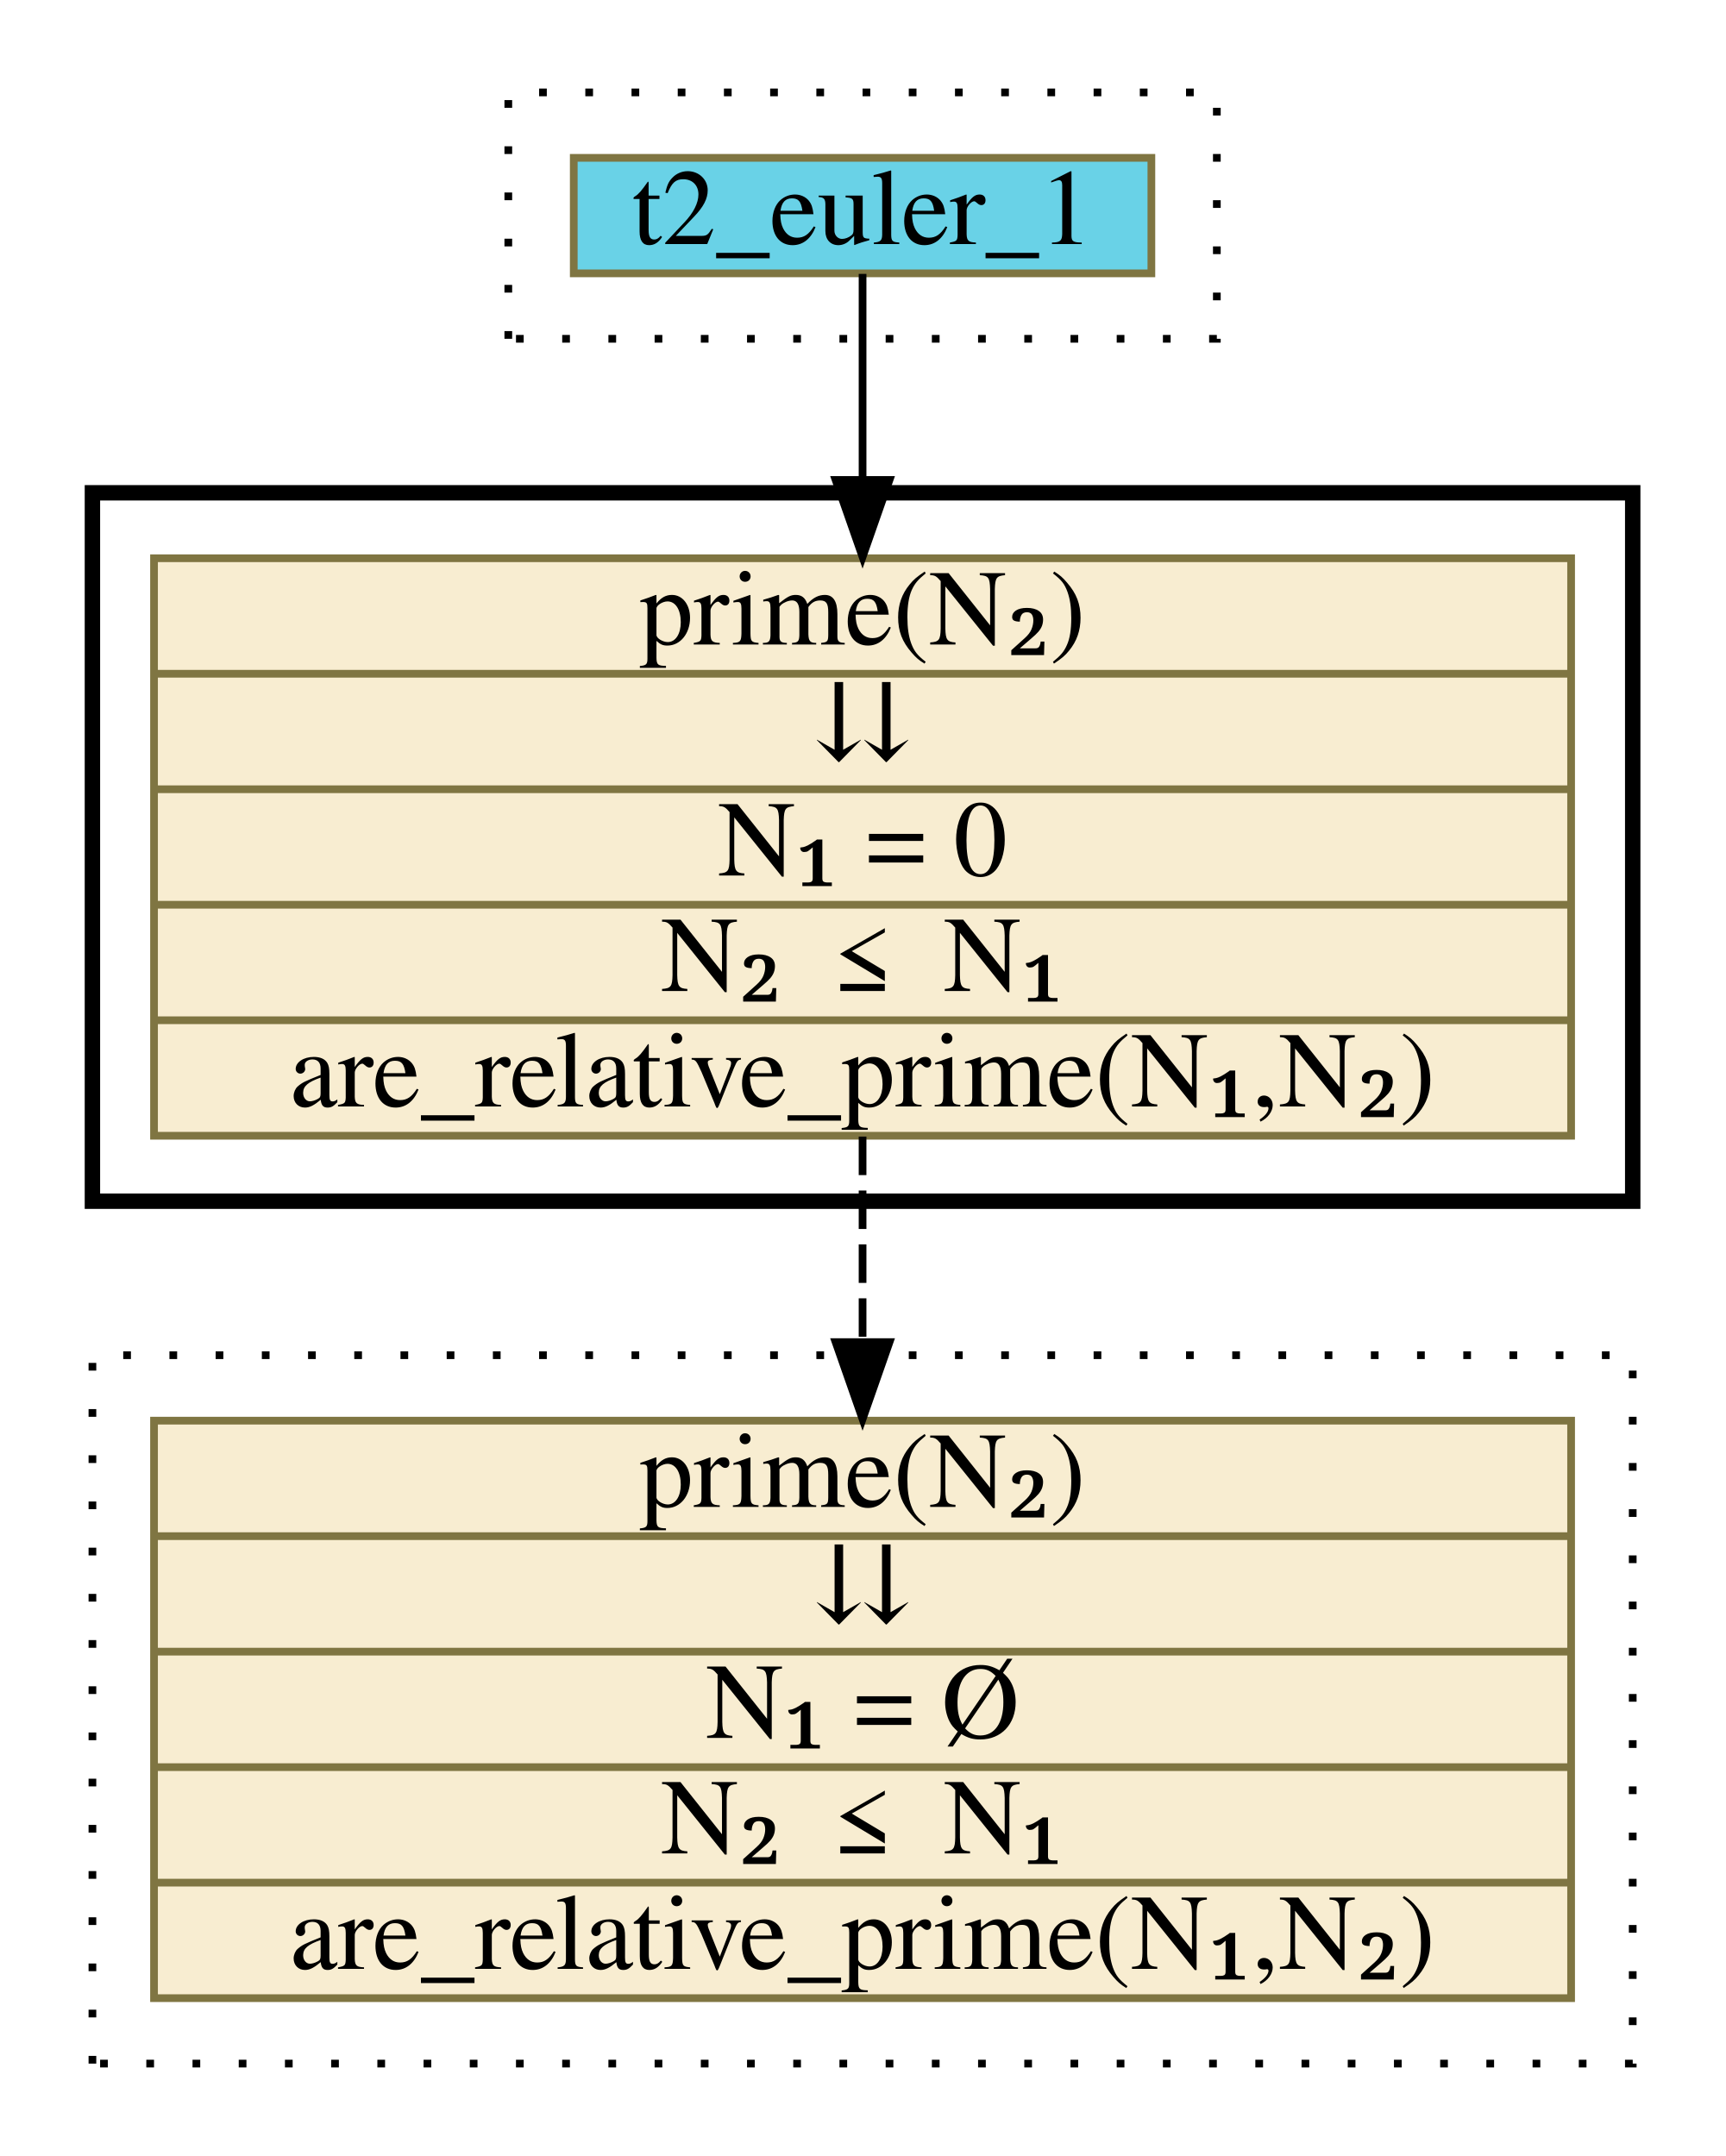
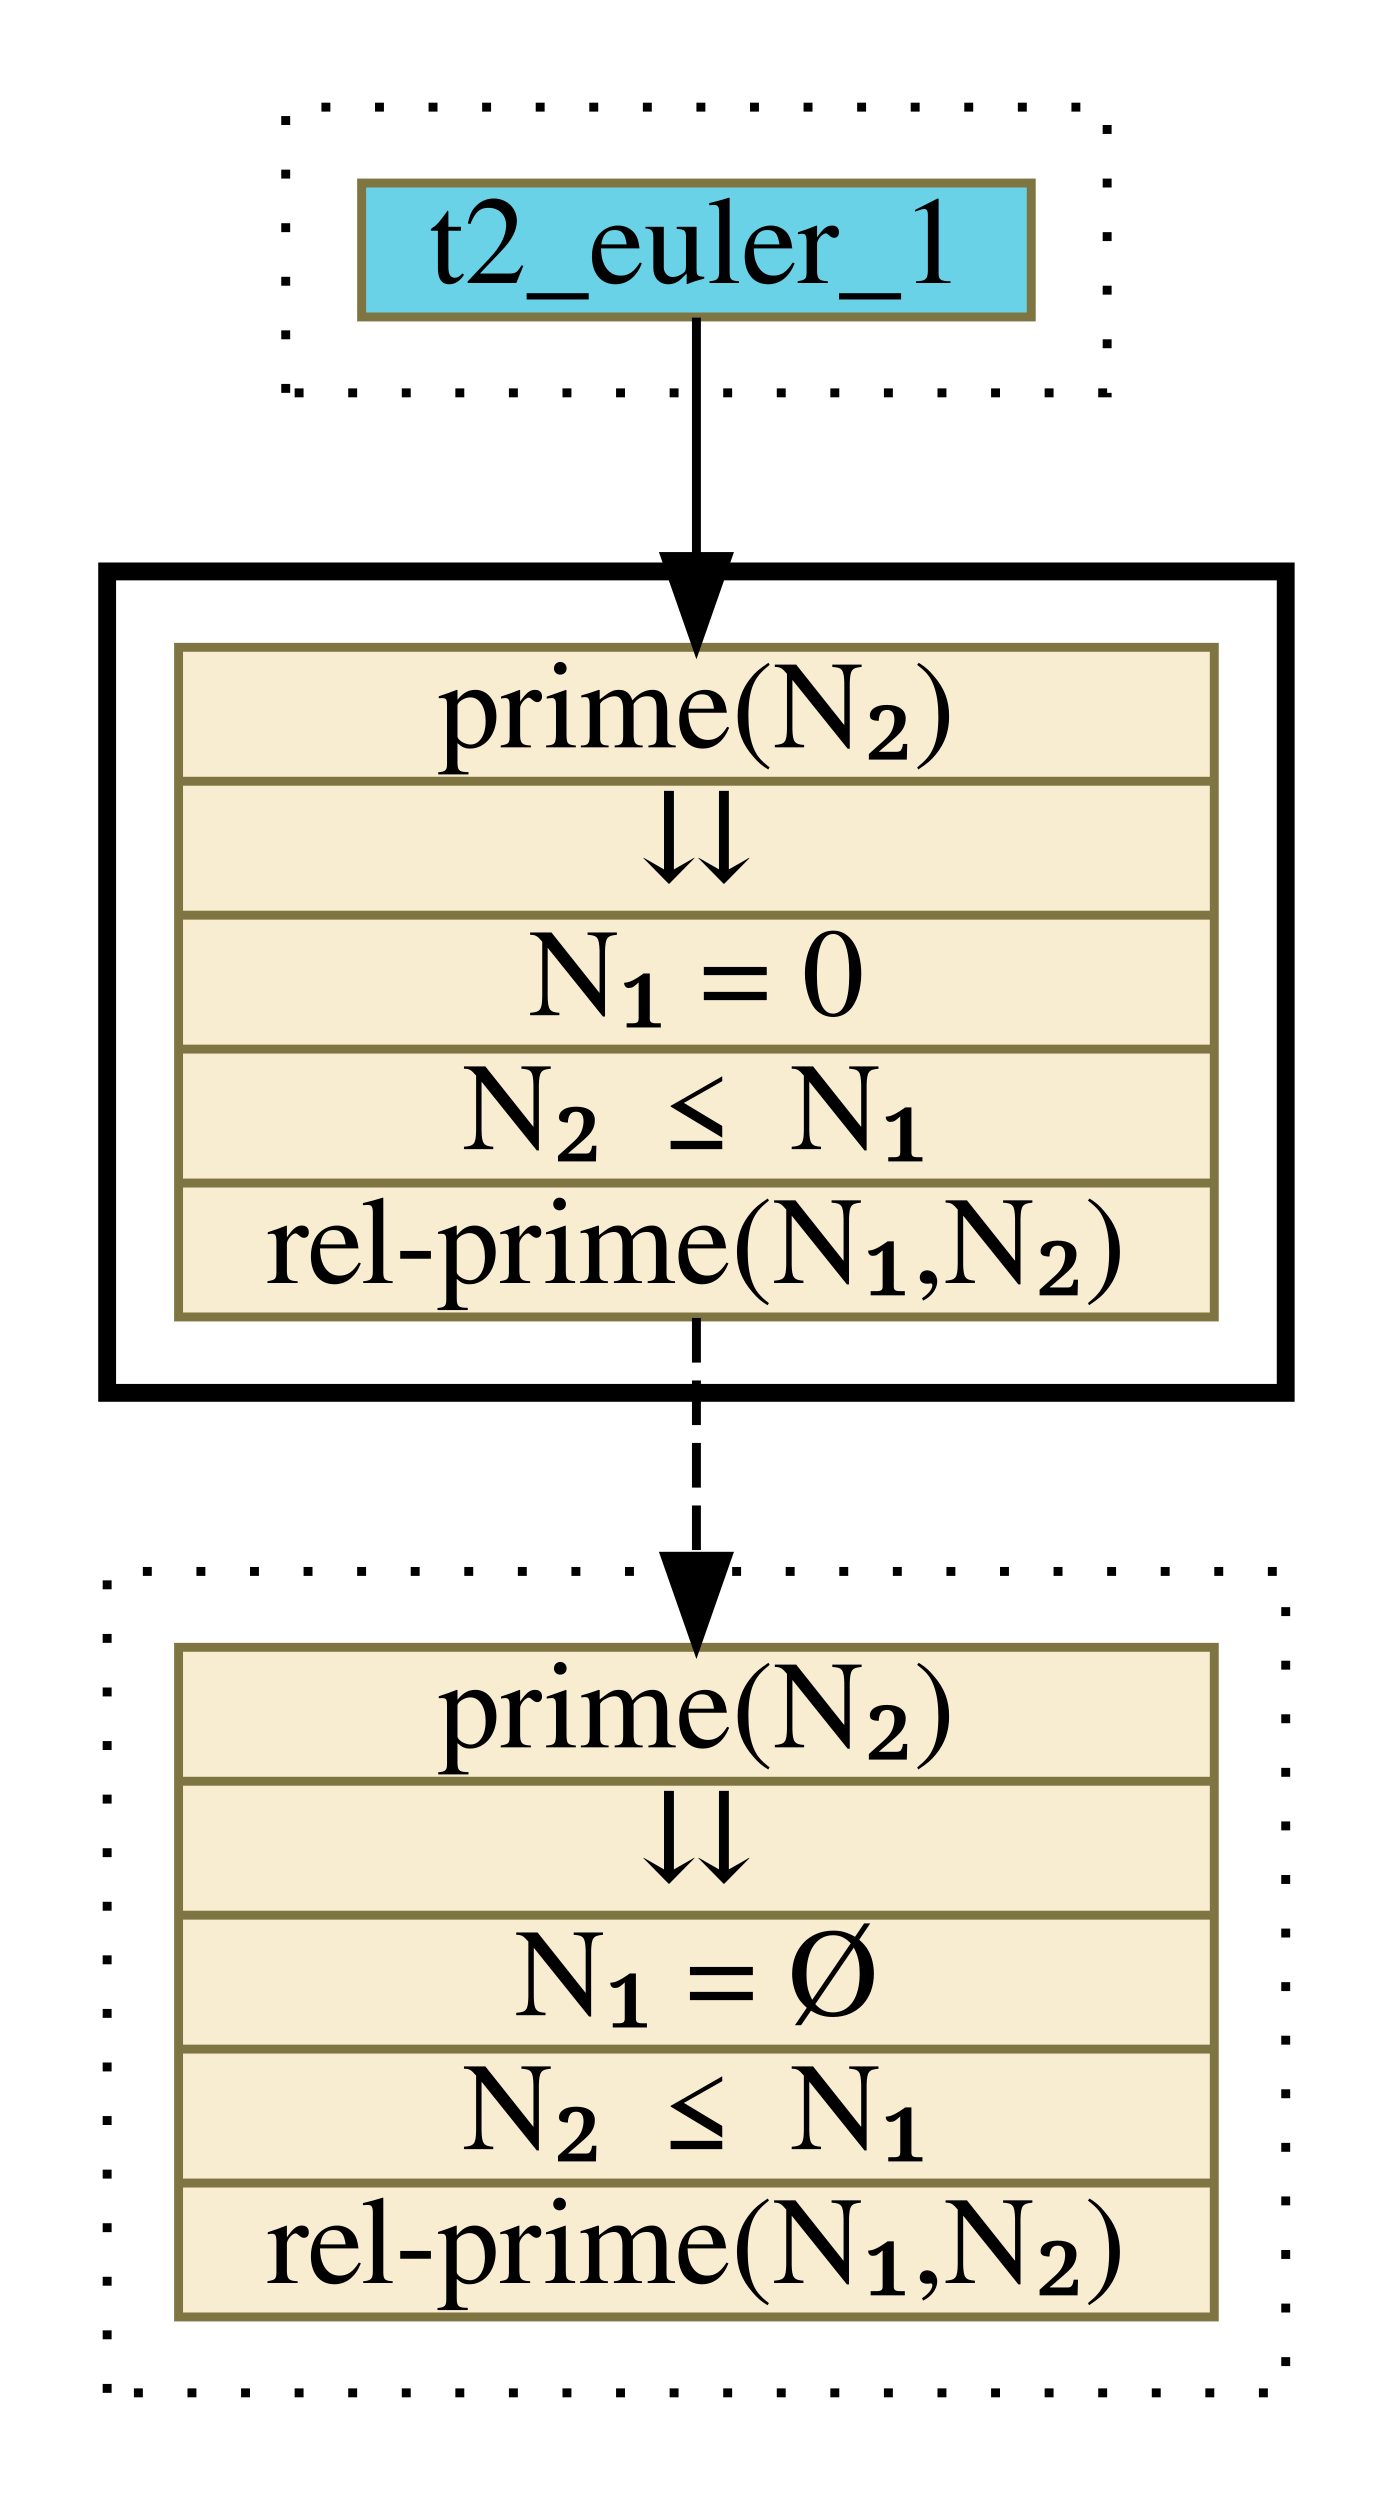
- <svg xmlns="http://www.w3.org/2000/svg" xmlns:xlink="http://www.w3.org/1999/xlink" width="224pt" height="280pt" viewBox="0.00 0.00 224.00 280.00">
+ <svg xmlns="http://www.w3.org/2000/svg" xmlns:xlink="http://www.w3.org/1999/xlink" width="156pt" height="280pt" viewBox="0.00 0.00 156.00 280.00">
  <g id="graph0" class="graph" transform="scale(1 1) rotate(0) translate(4 276)">
    <g id="clust1" class="cluster">
-       <polygon fill="transparent" stroke="black" stroke-dasharray="1,5" points="62,-232 62,-264 154,-264 154,-232 62,-232" />
+       <polygon fill="transparent" stroke="black" stroke-dasharray="1,5" points="28,-232 28,-264 120,-264 120,-232 28,-232" />
    </g>
    <g id="clust2" class="cluster">
-       <polygon fill="transparent" stroke="black" stroke-width="2" points="8,-120 8,-212 208,-212 208,-120 8,-120" />
+       <polygon fill="transparent" stroke="black" stroke-width="2" points="8,-120 8,-212 140,-212 140,-120 8,-120" />
    </g>
    <g id="clust3" class="cluster">
-       <polygon fill="transparent" stroke="black" stroke-dasharray="1,5" points="8,-8 8,-100 208,-100 208,-8 8,-8" />
+       <polygon fill="transparent" stroke="black" stroke-dasharray="1,5" points="8,-8 8,-100 140,-100 140,-8 8,-8" />
    </g>
    <g id="node1" class="node">
      <g id="a_node1">
        <a xlink:href="t2_euler_1.html" xlink:title="t2_euler_1" target="_vizar">
-           <polygon fill="#69d2e7" stroke="#7f7542" points="70.5,-240.5 70.5,-255.5 145.5,-255.5 145.5,-240.5 70.5,-240.5" />
-           <text text-anchor="middle" x="108" y="-244.3" font-family="Times,serif" font-size="14.00">t2_euler_1</text>
+           <polygon fill="#69d2e7" stroke="#7f7542" points="36.5,-240.5 36.5,-255.5 111.5,-255.5 111.5,-240.5 36.5,-240.5" />
+           <text text-anchor="middle" x="74" y="-244.3" font-family="Times,serif" font-size="14.00">t2_euler_1</text>
        </a>
      </g>
    </g>
    <g id="node2" class="node">
      <g id="a_node2">
-         <a xlink:href="c_0_35.html" xlink:title="{prime(N₂)|⇊|N₁ = 0|N₂ ≤ N₁|are_relative_prime(N₁,N₂)}" target="_vizar">
-           <polygon fill="#f8edd1" stroke="#7f7542" points="16,-128.5 16,-203.5 200,-203.5 200,-128.5 16,-128.5" />
-           <text text-anchor="middle" x="108" y="-192.3" font-family="Times,serif" font-size="14.00">prime(N₂)</text>
-           <polyline fill="none" stroke="#7f7542" points="16,-188.5 200,-188.5 " />
-           <text text-anchor="middle" x="108" y="-177.3" font-family="Times,serif" font-size="14.00">⇊</text>
-           <polyline fill="none" stroke="#7f7542" points="16,-173.5 200,-173.5 " />
-           <text text-anchor="middle" x="108" y="-162.3" font-family="Times,serif" font-size="14.00">N₁ = 0</text>
-           <polyline fill="none" stroke="#7f7542" points="16,-158.5 200,-158.5 " />
-           <text text-anchor="middle" x="108" y="-147.3" font-family="Times,serif" font-size="14.00">N₂ ≤ N₁</text>
-           <polyline fill="none" stroke="#7f7542" points="16,-143.5 200,-143.5 " />
-           <text text-anchor="middle" x="108" y="-132.3" font-family="Times,serif" font-size="14.00">are_relative_prime(N₁,N₂)</text>
+         <a xlink:href="c_0_35.html" xlink:title="{prime(N₂)|⇊|N₁ = 0|N₂ ≤ N₁|rel-prime(N₁,N₂)}" target="_vizar">
+           <polygon fill="#f8edd1" stroke="#7f7542" points="16,-128.5 16,-203.5 132,-203.5 132,-128.5 16,-128.5" />
+           <text text-anchor="middle" x="74" y="-192.3" font-family="Times,serif" font-size="14.00">prime(N₂)</text>
+           <polyline fill="none" stroke="#7f7542" points="16,-188.5 132,-188.5 " />
+           <text text-anchor="middle" x="74" y="-177.3" font-family="Times,serif" font-size="14.00">⇊</text>
+           <polyline fill="none" stroke="#7f7542" points="16,-173.5 132,-173.5 " />
+           <text text-anchor="middle" x="74" y="-162.3" font-family="Times,serif" font-size="14.00">N₁ = 0</text>
+           <polyline fill="none" stroke="#7f7542" points="16,-158.5 132,-158.5 " />
+           <text text-anchor="middle" x="74" y="-147.3" font-family="Times,serif" font-size="14.00">N₂ ≤ N₁</text>
+           <polyline fill="none" stroke="#7f7542" points="16,-143.5 132,-143.5 " />
+           <text text-anchor="middle" x="74" y="-132.3" font-family="Times,serif" font-size="14.00">rel-prime(N₁,N₂)</text>
        </a>
      </g>
    </g>
    <g id="edge1" class="edge">
-       <path fill="none" stroke="black" d="M108,-240.43C108,-240.43 108,-213.67 108,-213.67" />
-       <polygon fill="black" stroke="black" points="111.5,-213.67 108,-203.67 104.5,-213.67 111.5,-213.67" />
+       <path fill="none" stroke="black" d="M74,-240.43C74,-240.43 74,-213.67 74,-213.67" />
+       <polygon fill="black" stroke="black" points="77.5,-213.67 74,-203.67 70.5,-213.67 77.5,-213.67" />
    </g>
    <g id="node3" class="node">
      <g id="a_node3">
-         <a xlink:href="c_0_63.html" xlink:title="{prime(N₂)|⇊|N₁ = Ø|N₂ ≤ N₁|are_relative_prime(N₁,N₂)}" target="_vizar">
-           <polygon fill="#f8edd1" stroke="#7f7542" points="16,-16.5 16,-91.5 200,-91.5 200,-16.5 16,-16.5" />
-           <text text-anchor="middle" x="108" y="-80.3" font-family="Times,serif" font-size="14.00">prime(N₂)</text>
-           <polyline fill="none" stroke="#7f7542" points="16,-76.5 200,-76.5 " />
-           <text text-anchor="middle" x="108" y="-65.3" font-family="Times,serif" font-size="14.00">⇊</text>
-           <polyline fill="none" stroke="#7f7542" points="16,-61.5 200,-61.5 " />
-           <text text-anchor="middle" x="108" y="-50.3" font-family="Times,serif" font-size="14.00">N₁ = Ø</text>
-           <polyline fill="none" stroke="#7f7542" points="16,-46.5 200,-46.5 " />
-           <text text-anchor="middle" x="108" y="-35.3" font-family="Times,serif" font-size="14.00">N₂ ≤ N₁</text>
-           <polyline fill="none" stroke="#7f7542" points="16,-31.5 200,-31.5 " />
-           <text text-anchor="middle" x="108" y="-20.3" font-family="Times,serif" font-size="14.00">are_relative_prime(N₁,N₂)</text>
+         <a xlink:href="c_0_63.html" xlink:title="{prime(N₂)|⇊|N₁ = Ø|N₂ ≤ N₁|rel-prime(N₁,N₂)}" target="_vizar">
+           <polygon fill="#f8edd1" stroke="#7f7542" points="16,-16.5 16,-91.5 132,-91.5 132,-16.5 16,-16.5" />
+           <text text-anchor="middle" x="74" y="-80.3" font-family="Times,serif" font-size="14.00">prime(N₂)</text>
+           <polyline fill="none" stroke="#7f7542" points="16,-76.5 132,-76.5 " />
+           <text text-anchor="middle" x="74" y="-65.3" font-family="Times,serif" font-size="14.00">⇊</text>
+           <polyline fill="none" stroke="#7f7542" points="16,-61.5 132,-61.5 " />
+           <text text-anchor="middle" x="74" y="-50.3" font-family="Times,serif" font-size="14.00">N₁ = Ø</text>
+           <polyline fill="none" stroke="#7f7542" points="16,-46.5 132,-46.5 " />
+           <text text-anchor="middle" x="74" y="-35.3" font-family="Times,serif" font-size="14.00">N₂ ≤ N₁</text>
+           <polyline fill="none" stroke="#7f7542" points="16,-31.5 132,-31.5 " />
+           <text text-anchor="middle" x="74" y="-20.3" font-family="Times,serif" font-size="14.00">rel-prime(N₁,N₂)</text>
        </a>
      </g>
    </g>
    <g id="edge2" class="edge">
-       <path fill="none" stroke="black" stroke-dasharray="5,2" d="M108,-128.39C108,-128.39 108,-101.7 108,-101.7" />
-       <polygon fill="black" stroke="black" points="111.5,-101.7 108,-91.7 104.5,-101.7 111.5,-101.7" />
+       <path fill="none" stroke="black" stroke-dasharray="5,2" d="M74,-128.39C74,-128.39 74,-101.7 74,-101.7" />
+       <polygon fill="black" stroke="black" points="77.5,-101.7 74,-91.7 70.5,-101.7 77.5,-101.7" />
    </g>
  </g>
</svg>
